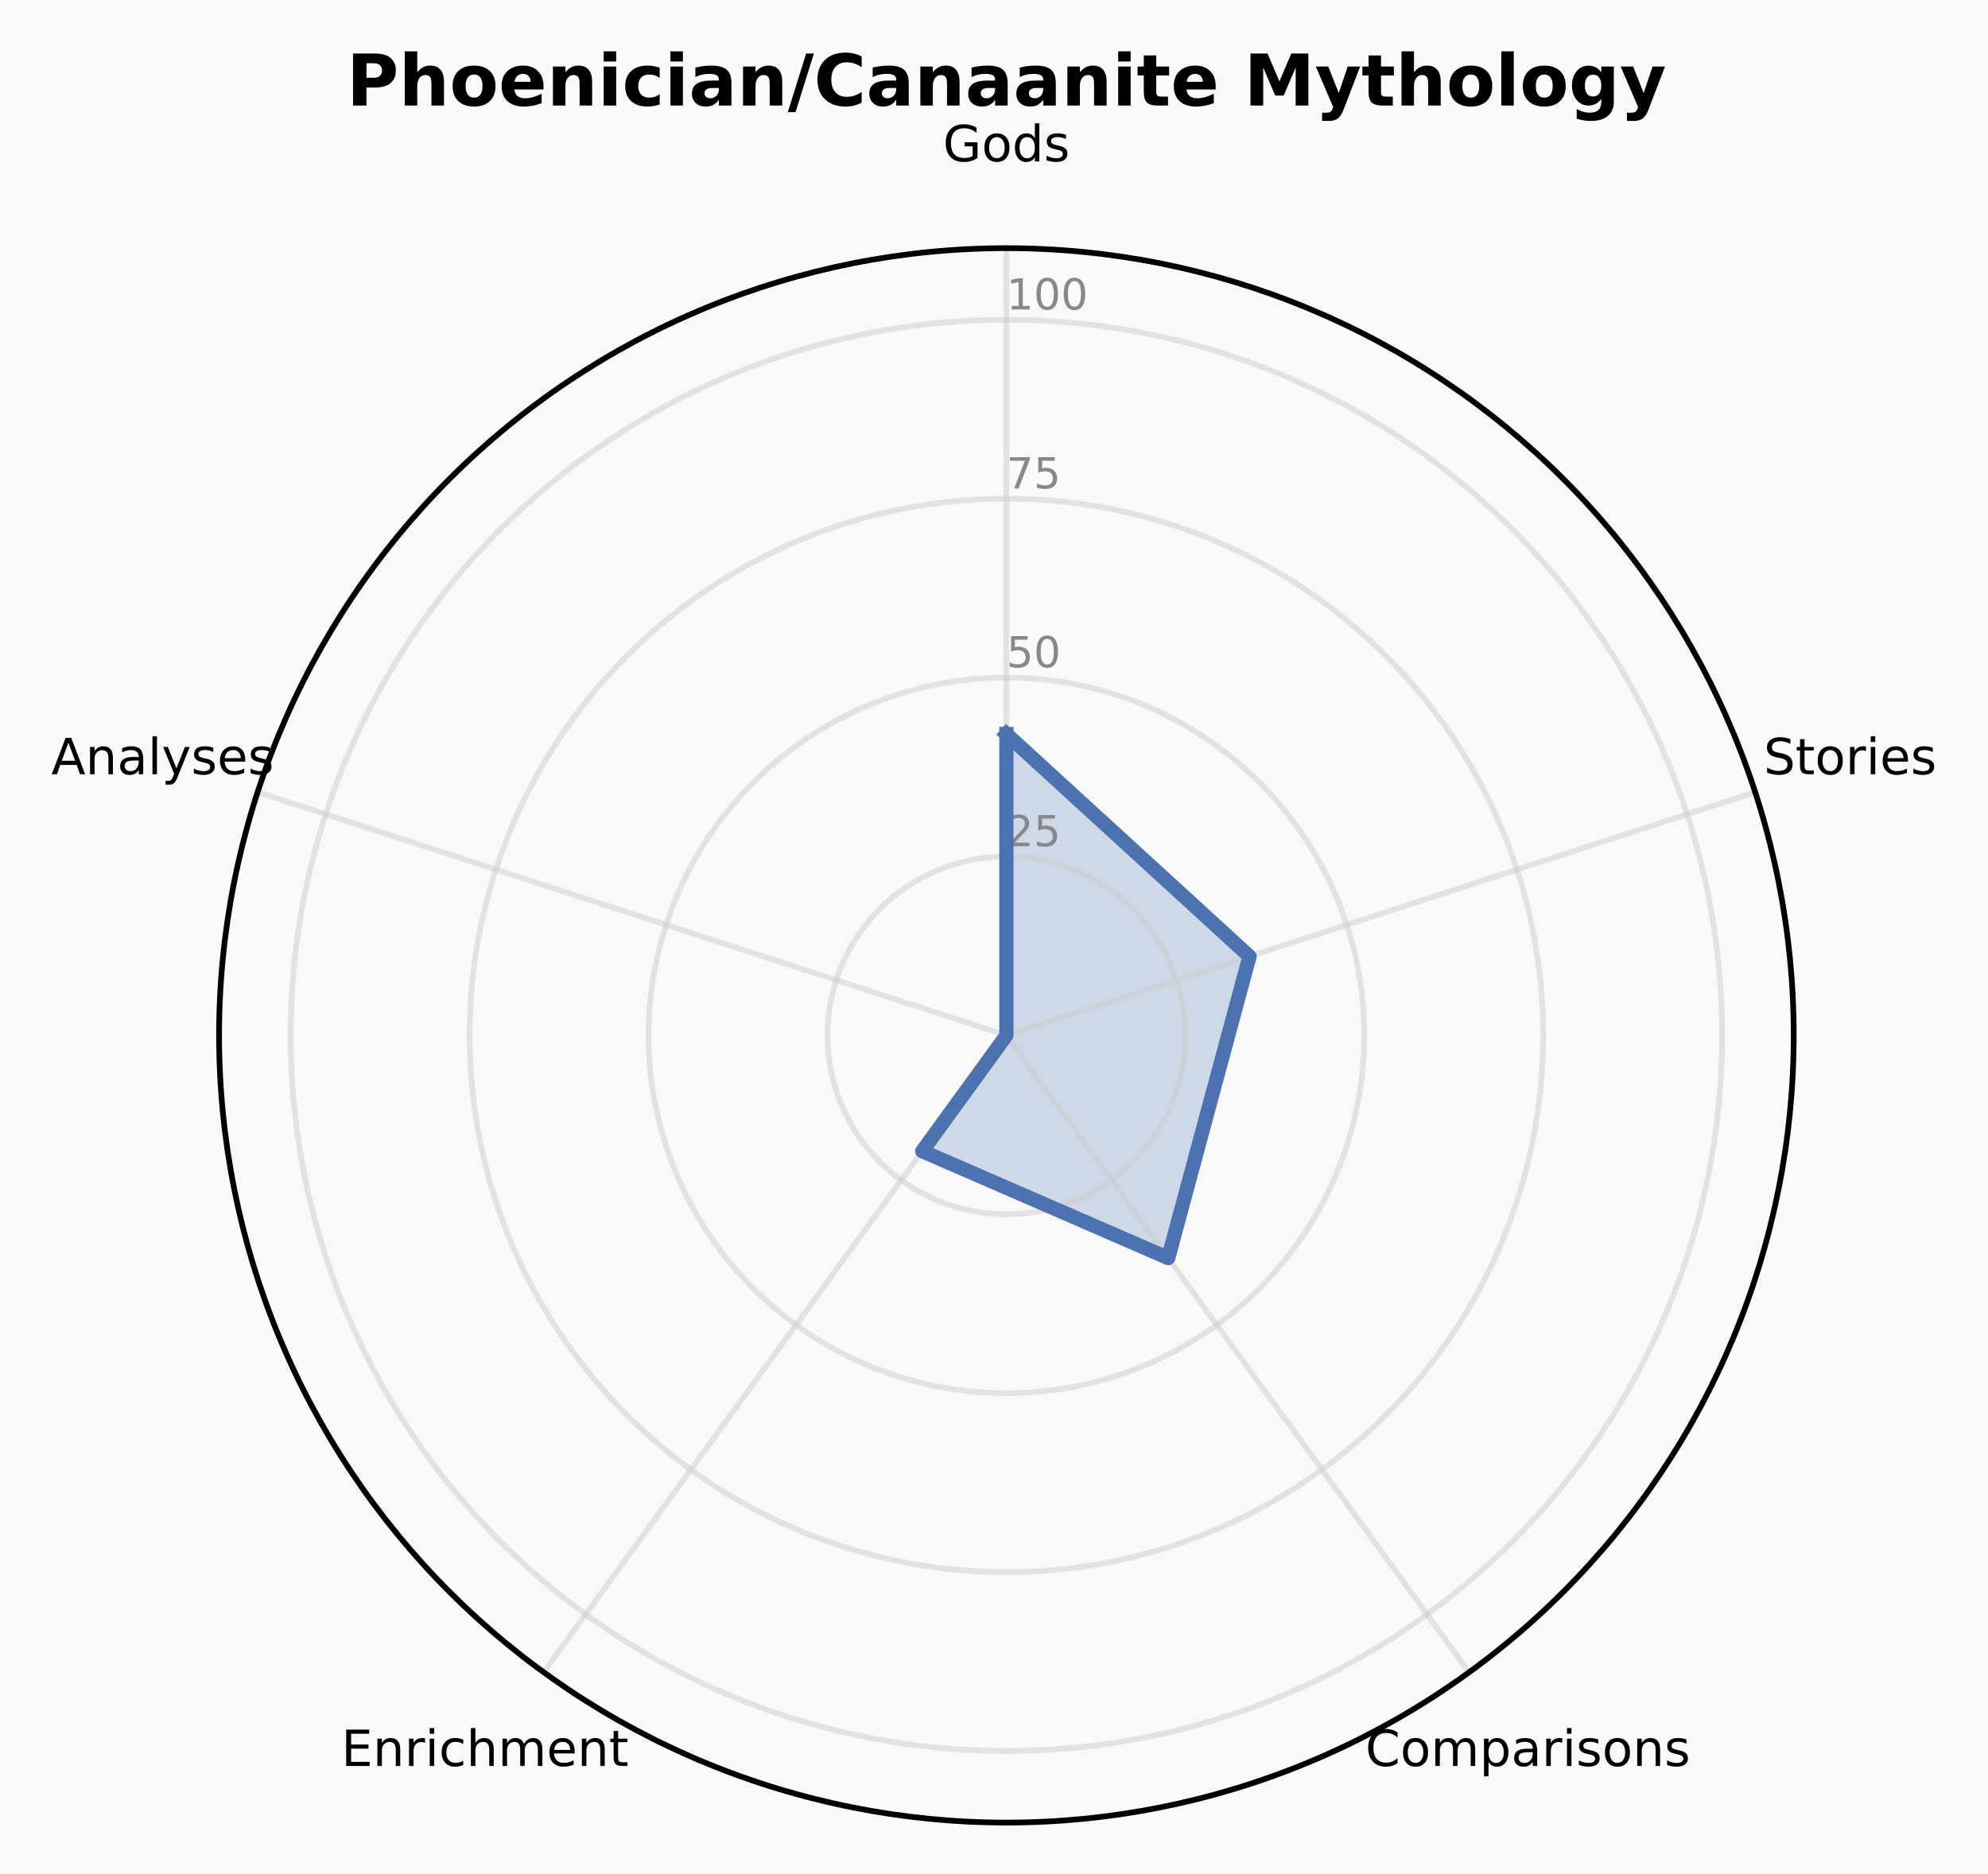
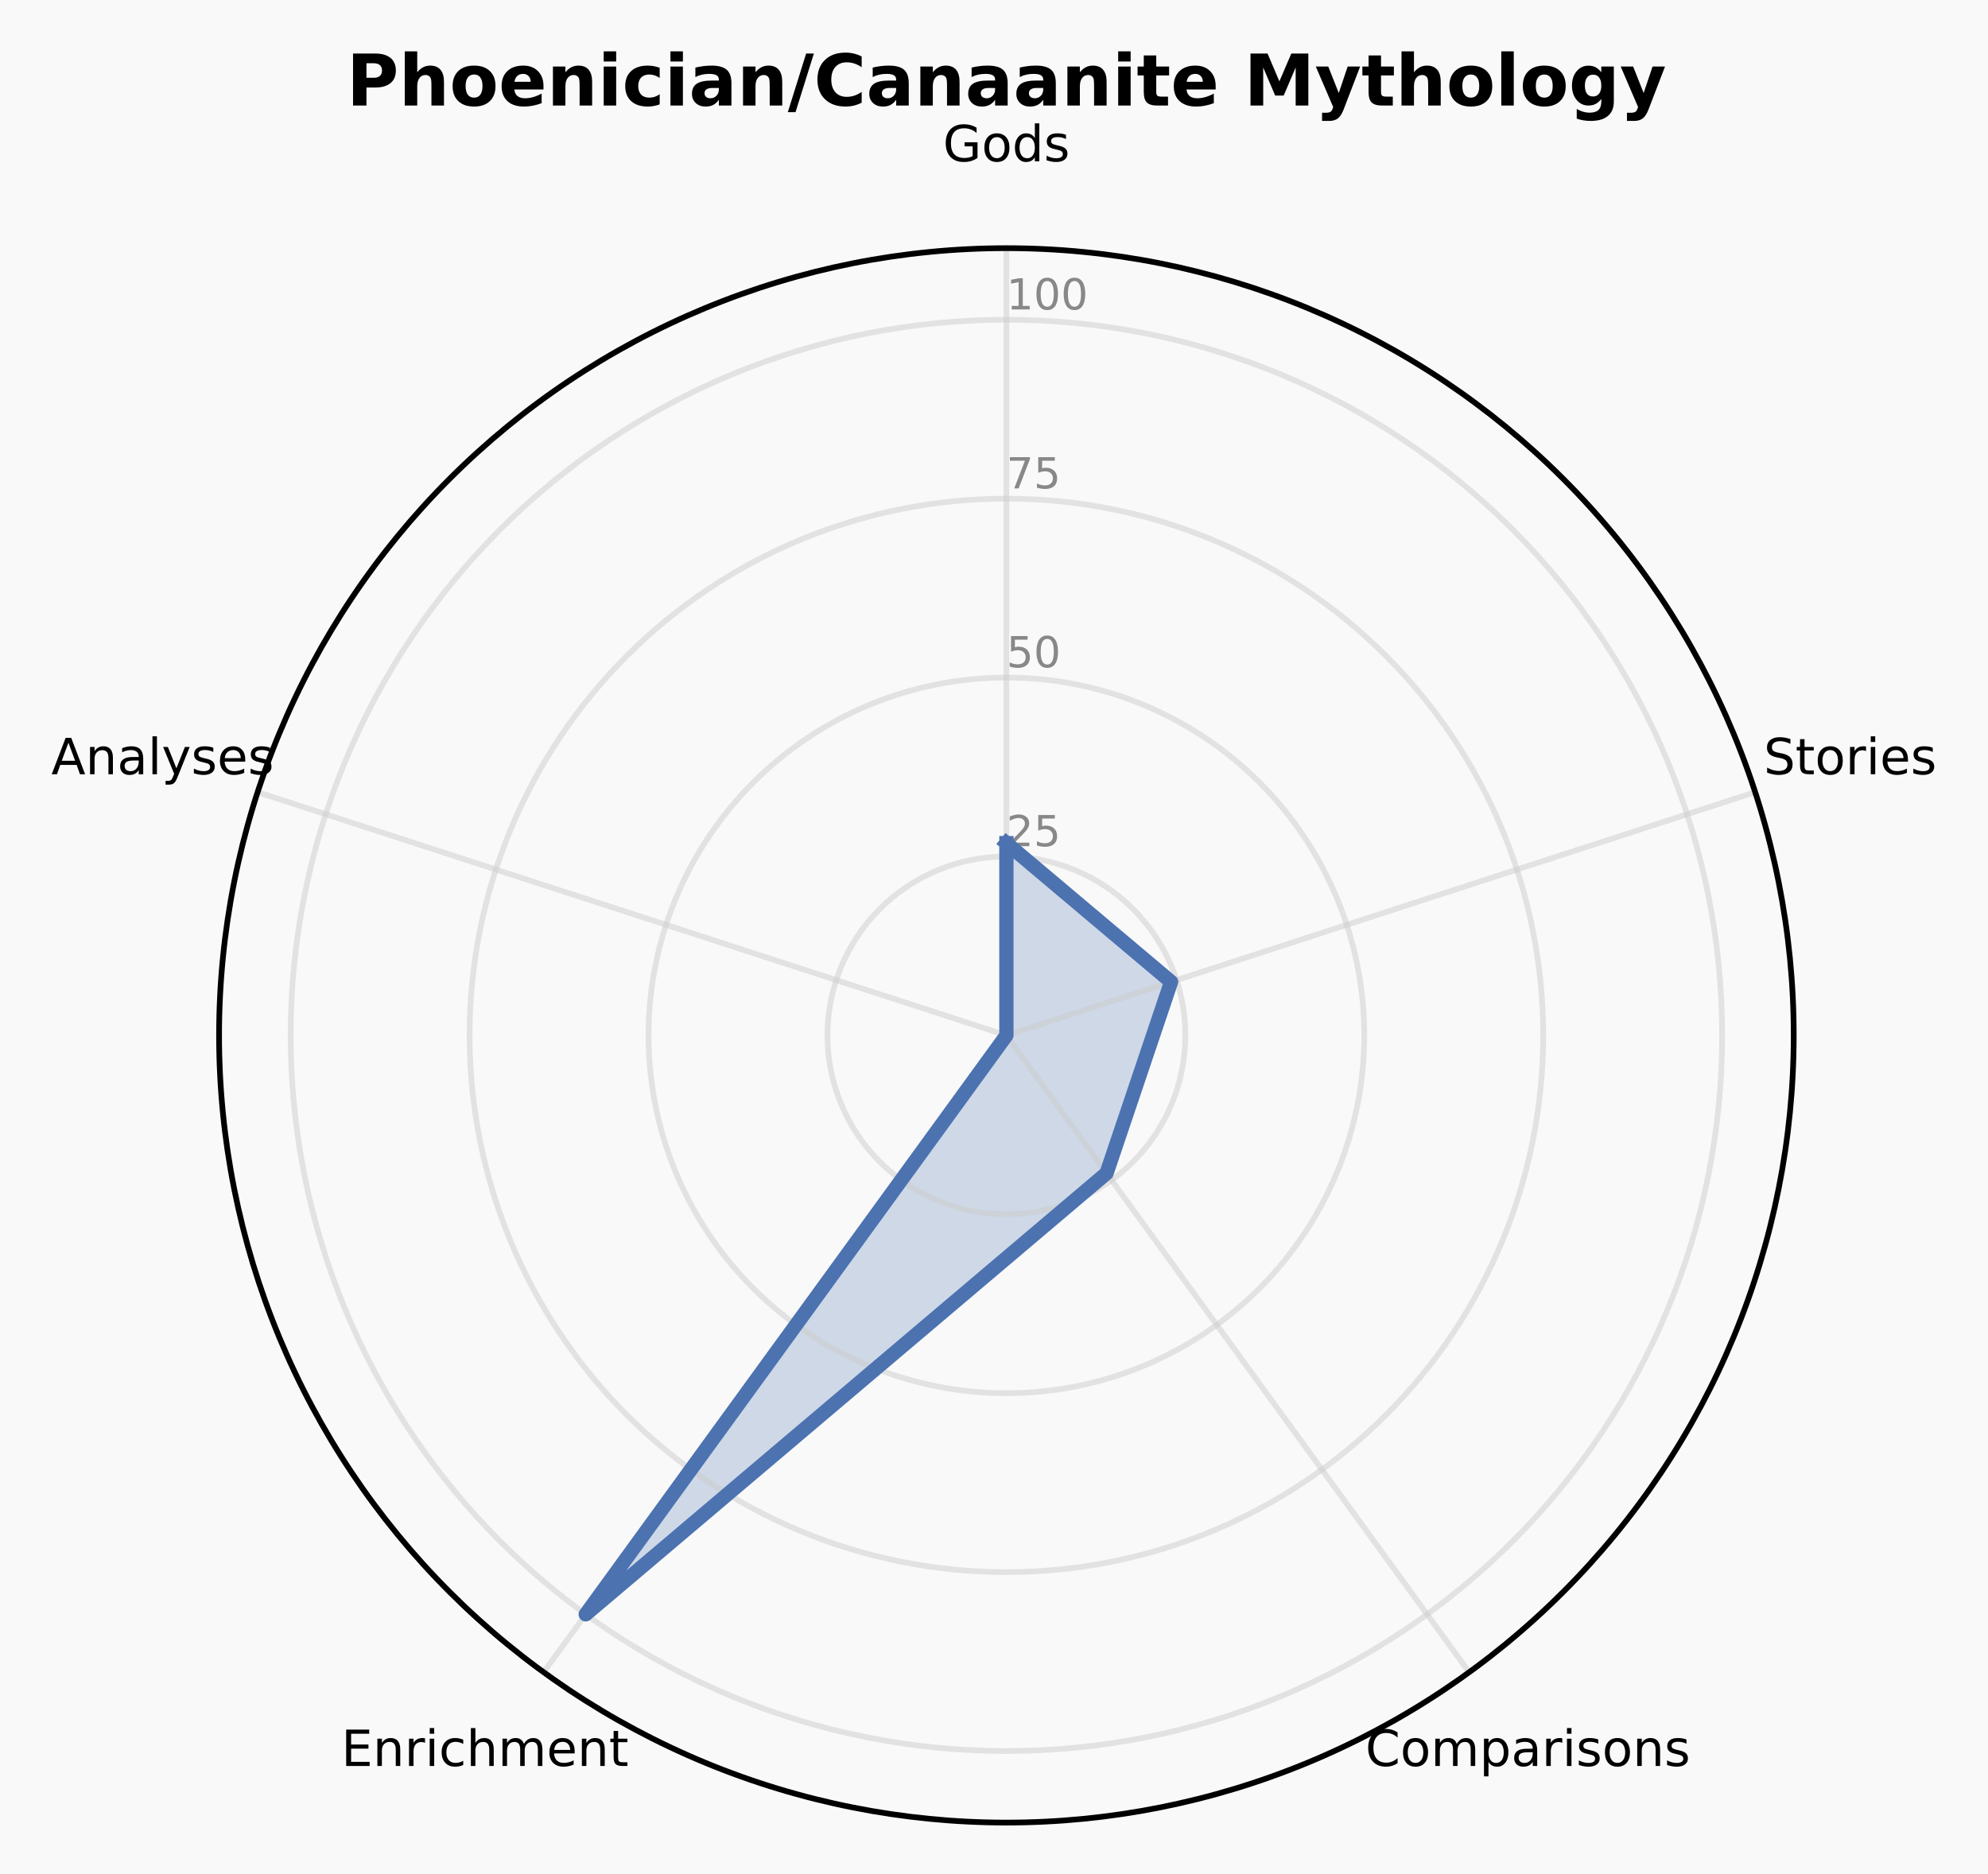
<svg xmlns="http://www.w3.org/2000/svg" xmlns:xlink="http://www.w3.org/1999/xlink" width="278.709pt" height="262.758pt" viewBox="0 0 278.709 262.758" version="1.1">
  <defs>
    <style type="text/css">*{stroke-linejoin: round; stroke-linecap: butt}</style>
  </defs>
  <g id="figure_1">
    <g id="patch_1">
      <path d="M 0 262.758  L 278.709 262.758  L 278.709 0  L 0 0  z " style="fill: #f9f9f9" />
    </g>
    <g id="axes_1">
      <g id="patch_2">
        <path d="M 251.473 145.178  C 251.473 130.683 248.618 116.329 243.071 102.938  C 237.524 89.546 229.393 77.377 219.143 67.128  C 208.894 56.878 196.725 48.748 183.334 43.201  C 169.942 37.654 155.588 34.798 141.093 34.798  C 126.598 34.798 112.244 37.654 98.853 43.201  C 85.461 48.748 73.293 56.878 63.043 67.128  C 52.794 77.377 44.663 89.546 39.116 102.938  C 33.569 116.329 30.714 130.683 30.714 145.178  C 30.714 159.673 33.569 174.027 39.116 187.418  C 44.663 200.81 52.794 212.979 63.043 223.228  C 73.293 233.478 85.461 241.609 98.853 247.155  C 112.244 252.702 126.598 255.558 141.093 255.558  C 155.588 255.558 169.942 252.702 183.334 247.155  C 196.725 241.609 208.894 233.478 219.143 223.228  C 229.393 212.979 237.524 200.81 243.071 187.418  C 248.618 174.027 251.473 159.673 251.473 145.178  M 141.093 145.178  C 141.093 145.178 141.093 145.178 141.093 145.178  C 141.093 145.178 141.093 145.178 141.093 145.178  C 141.093 145.178 141.093 145.178 141.093 145.178  C 141.093 145.178 141.093 145.178 141.093 145.178  C 141.093 145.178 141.093 145.178 141.093 145.178  C 141.093 145.178 141.093 145.178 141.093 145.178  C 141.093 145.178 141.093 145.178 141.093 145.178  C 141.093 145.178 141.093 145.178 141.093 145.178  C 141.093 145.178 141.093 145.178 141.093 145.178  C 141.093 145.178 141.093 145.178 141.093 145.178  C 141.093 145.178 141.093 145.178 141.093 145.178  C 141.093 145.178 141.093 145.178 141.093 145.178  C 141.093 145.178 141.093 145.178 141.093 145.178  C 141.093 145.178 141.093 145.178 141.093 145.178  C 141.093 145.178 141.093 145.178 141.093 145.178  C 141.093 145.178 141.093 145.178 141.093 145.178  z " style="fill: #f9f9f9" />
      </g>
      <g id="patch_3">
-         <path d="M 141.093 102.927  L 175.177 134.104  L 163.778 176.401  L 129.297 161.414  L 141.093 145.178  z " clip-path="url(#p90049ef56d)" style="fill: #4c72b0; opacity: 0.25; stroke: #4c72b0; stroke-linejoin: miter" />
+         <path d="M 141.093 118.22  L 164.182 137.676  L 155.136 164.507  L 82.112 226.359  L 141.093 145.178  z " clip-path="url(#p5730af110d)" style="fill: #4c72b0; opacity: 0.25; stroke: #4c72b0; stroke-linejoin: miter" />
      </g>
      <g id="matplotlib.axis_1">
        <g id="xtick_1">
          <g id="line2d_1">
-             <path d="M 141.093 145.178  L 141.093 34.798  " clip-path="url(#p90049ef56d)" style="fill: none; stroke: #cccccc; stroke-opacity: 0.5; stroke-width: 0.8; stroke-linecap: square" />
+             <path d="M 141.093 145.178  L 141.093 34.798  " clip-path="url(#p5730af110d)" style="fill: none; stroke: #cccccc; stroke-opacity: 0.5; stroke-width: 0.8; stroke-linecap: square" />
          </g>
          <g id="text_1">
            <g transform="translate(132.1945 22.61707) scale(0.07 -0.07)">
              <defs>
                <path id="DejaVuSans-2a" d="M 3809 666  L 3809 1919  L 2778 1919  L 2778 2438  L 4434 2438  L 4434 434  Q 4069 175 3628 42  Q 3188 -91 2688 -91  Q 1594 -91 976 548  Q 359 1188 359 2328  Q 359 3472 976 4111  Q 1594 4750 2688 4750  Q 3144 4750 3555 4637  Q 3966 4525 4313 4306  L 4313 3634  Q 3963 3931 3569 4081  Q 3175 4231 2741 4231  Q 1884 4231 1454 3753  Q 1025 3275 1025 2328  Q 1025 1384 1454 906  Q 1884 428 2741 428  Q 3075 428 3337 486  Q 3600 544 3809 666  z " transform="scale(0.015625)" />
                <path id="DejaVuSans-52" d="M 1959 3097  Q 1497 3097 1228 2736  Q 959 2375 959 1747  Q 959 1119 1226 758  Q 1494 397 1959 397  Q 2419 397 2687 759  Q 2956 1122 2956 1747  Q 2956 2369 2687 2733  Q 2419 3097 1959 3097  z M 1959 3584  Q 2709 3584 3137 3096  Q 3566 2609 3566 1747  Q 3566 888 3137 398  Q 2709 -91 1959 -91  Q 1206 -91 779 398  Q 353 888 353 1747  Q 353 2609 779 3096  Q 1206 3584 1959 3584  z " transform="scale(0.015625)" />
                <path id="DejaVuSans-47" d="M 2906 2969  L 2906 4863  L 3481 4863  L 3481 0  L 2906 0  L 2906 525  Q 2725 213 2448 61  Q 2172 -91 1784 -91  Q 1150 -91 751 415  Q 353 922 353 1747  Q 353 2572 751 3078  Q 1150 3584 1784 3584  Q 2172 3584 2448 3432  Q 2725 3281 2906 2969  z M 947 1747  Q 947 1113 1208 752  Q 1469 391 1925 391  Q 2381 391 2643 752  Q 2906 1113 2906 1747  Q 2906 2381 2643 2742  Q 2381 3103 1925 3103  Q 1469 3103 1208 2742  Q 947 2381 947 1747  z " transform="scale(0.015625)" />
                <path id="DejaVuSans-56" d="M 2834 3397  L 2834 2853  Q 2591 2978 2328 3040  Q 2066 3103 1784 3103  Q 1356 3103 1142 2972  Q 928 2841 928 2578  Q 928 2378 1081 2264  Q 1234 2150 1697 2047  L 1894 2003  Q 2506 1872 2764 1633  Q 3022 1394 3022 966  Q 3022 478 2636 193  Q 2250 -91 1575 -91  Q 1294 -91 989 -36  Q 684 19 347 128  L 347 722  Q 666 556 975 473  Q 1284 391 1588 391  Q 1994 391 2212 530  Q 2431 669 2431 922  Q 2431 1156 2273 1281  Q 2116 1406 1581 1522  L 1381 1569  Q 847 1681 609 1914  Q 372 2147 372 2553  Q 372 3047 722 3315  Q 1072 3584 1716 3584  Q 2034 3584 2315 3537  Q 2597 3491 2834 3397  z " transform="scale(0.015625)" />
              </defs>
              <use xlink:href="#DejaVuSans-2a" />
              <use xlink:href="#DejaVuSans-52" transform="translate(77.48438 0)" />
              <use xlink:href="#DejaVuSans-47" transform="translate(138.6719 0)" />
              <use xlink:href="#DejaVuSans-56" transform="translate(202.1562 0)" />
            </g>
          </g>
        </g>
        <g id="xtick_2">
          <g id="line2d_2">
-             <path d="M 141.093 145.178  L 246.07 111.069  " clip-path="url(#p90049ef56d)" style="fill: none; stroke: #cccccc; stroke-opacity: 0.5; stroke-width: 0.8; stroke-linecap: square" />
+             <path d="M 141.093 145.178  L 246.07 111.069  " clip-path="url(#p5730af110d)" style="fill: none; stroke: #cccccc; stroke-opacity: 0.5; stroke-width: 0.8; stroke-linecap: square" />
          </g>
          <g id="text_2">
            <g transform="translate(247.2616 108.5613) scale(0.07 -0.07)">
              <defs>
                <path id="DejaVuSans-36" d="M 3425 4513  L 3425 3897  Q 3066 4069 2747 4153  Q 2428 4238 2131 4238  Q 1616 4238 1336 4038  Q 1056 3838 1056 3469  Q 1056 3159 1242 3001  Q 1428 2844 1947 2747  L 2328 2669  Q 3034 2534 3370 2195  Q 3706 1856 3706 1288  Q 3706 609 3251 259  Q 2797 -91 1919 -91  Q 1588 -91 1214 -16  Q 841 59 441 206  L 441 856  Q 825 641 1194 531  Q 1563 422 1919 422  Q 2459 422 2753 634  Q 3047 847 3047 1241  Q 3047 1584 2836 1778  Q 2625 1972 2144 2069  L 1759 2144  Q 1053 2284 737 2584  Q 422 2884 422 3419  Q 422 4038 858 4394  Q 1294 4750 2059 4750  Q 2388 4750 2728 4690  Q 3069 4631 3425 4513  z " transform="scale(0.015625)" />
                <path id="DejaVuSans-57" d="M 1172 4494  L 1172 3500  L 2356 3500  L 2356 3053  L 1172 3053  L 1172 1153  Q 1172 725 1289 603  Q 1406 481 1766 481  L 2356 481  L 2356 0  L 1766 0  Q 1100 0 847 248  Q 594 497 594 1153  L 594 3053  L 172 3053  L 172 3500  L 594 3500  L 594 4494  L 1172 4494  z " transform="scale(0.015625)" />
                <path id="DejaVuSans-55" d="M 2631 2963  Q 2534 3019 2420 3045  Q 2306 3072 2169 3072  Q 1681 3072 1420 2755  Q 1159 2438 1159 1844  L 1159 0  L 581 0  L 581 3500  L 1159 3500  L 1159 2956  Q 1341 3275 1631 3429  Q 1922 3584 2338 3584  Q 2397 3584 2469 3576  Q 2541 3569 2628 3553  L 2631 2963  z " transform="scale(0.015625)" />
                <path id="DejaVuSans-4c" d="M 603 3500  L 1178 3500  L 1178 0  L 603 0  L 603 3500  z M 603 4863  L 1178 4863  L 1178 4134  L 603 4134  L 603 4863  z " transform="scale(0.015625)" />
                <path id="DejaVuSans-48" d="M 3597 1894  L 3597 1613  L 953 1613  Q 991 1019 1311 708  Q 1631 397 2203 397  Q 2534 397 2845 478  Q 3156 559 3463 722  L 3463 178  Q 3153 47 2828 -22  Q 2503 -91 2169 -91  Q 1331 -91 842 396  Q 353 884 353 1716  Q 353 2575 817 3079  Q 1281 3584 2069 3584  Q 2775 3584 3186 3129  Q 3597 2675 3597 1894  z M 3022 2063  Q 3016 2534 2758 2815  Q 2500 3097 2075 3097  Q 1594 3097 1305 2825  Q 1016 2553 972 2059  L 3022 2063  z " transform="scale(0.015625)" />
              </defs>
              <use xlink:href="#DejaVuSans-36" />
              <use xlink:href="#DejaVuSans-57" transform="translate(63.48438 0)" />
              <use xlink:href="#DejaVuSans-52" transform="translate(102.6875 0)" />
              <use xlink:href="#DejaVuSans-55" transform="translate(163.875 0)" />
              <use xlink:href="#DejaVuSans-4c" transform="translate(204.9844 0)" />
              <use xlink:href="#DejaVuSans-48" transform="translate(232.7656 0)" />
              <use xlink:href="#DejaVuSans-56" transform="translate(294.2969 0)" />
            </g>
          </g>
        </g>
        <g id="xtick_3">
          <g id="line2d_3">
-             <path d="M 141.093 145.178  L 205.973 234.477  " clip-path="url(#p90049ef56d)" style="fill: none; stroke: #cccccc; stroke-opacity: 0.5; stroke-width: 0.8; stroke-linecap: square" />
+             <path d="M 141.093 145.178  L 205.973 234.477  " clip-path="url(#p5730af110d)" style="fill: none; stroke: #cccccc; stroke-opacity: 0.5; stroke-width: 0.8; stroke-linecap: square" />
          </g>
          <g id="text_3">
            <g transform="translate(191.4228 247.6219) scale(0.07 -0.07)">
              <defs>
                <path id="DejaVuSans-26" d="M 4122 4306  L 4122 3641  Q 3803 3938 3442 4084  Q 3081 4231 2675 4231  Q 1875 4231 1450 3742  Q 1025 3253 1025 2328  Q 1025 1406 1450 917  Q 1875 428 2675 428  Q 3081 428 3442 575  Q 3803 722 4122 1019  L 4122 359  Q 3791 134 3420 21  Q 3050 -91 2638 -91  Q 1578 -91 968 557  Q 359 1206 359 2328  Q 359 3453 968 4101  Q 1578 4750 2638 4750  Q 3056 4750 3426 4639  Q 3797 4528 4122 4306  z " transform="scale(0.015625)" />
                <path id="DejaVuSans-50" d="M 3328 2828  Q 3544 3216 3844 3400  Q 4144 3584 4550 3584  Q 5097 3584 5394 3201  Q 5691 2819 5691 2113  L 5691 0  L 5113 0  L 5113 2094  Q 5113 2597 4934 2840  Q 4756 3084 4391 3084  Q 3944 3084 3684 2787  Q 3425 2491 3425 1978  L 3425 0  L 2847 0  L 2847 2094  Q 2847 2600 2669 2842  Q 2491 3084 2119 3084  Q 1678 3084 1418 2786  Q 1159 2488 1159 1978  L 1159 0  L 581 0  L 581 3500  L 1159 3500  L 1159 2956  Q 1356 3278 1631 3431  Q 1906 3584 2284 3584  Q 2666 3584 2933 3390  Q 3200 3197 3328 2828  z " transform="scale(0.015625)" />
                <path id="DejaVuSans-53" d="M 1159 525  L 1159 -1331  L 581 -1331  L 581 3500  L 1159 3500  L 1159 2969  Q 1341 3281 1617 3432  Q 1894 3584 2278 3584  Q 2916 3584 3314 3078  Q 3713 2572 3713 1747  Q 3713 922 3314 415  Q 2916 -91 2278 -91  Q 1894 -91 1617 61  Q 1341 213 1159 525  z M 3116 1747  Q 3116 2381 2855 2742  Q 2594 3103 2138 3103  Q 1681 3103 1420 2742  Q 1159 2381 1159 1747  Q 1159 1113 1420 752  Q 1681 391 2138 391  Q 2594 391 2855 752  Q 3116 1113 3116 1747  z " transform="scale(0.015625)" />
                <path id="DejaVuSans-44" d="M 2194 1759  Q 1497 1759 1228 1600  Q 959 1441 959 1056  Q 959 750 1161 570  Q 1363 391 1709 391  Q 2188 391 2477 730  Q 2766 1069 2766 1631  L 2766 1759  L 2194 1759  z M 3341 1997  L 3341 0  L 2766 0  L 2766 531  Q 2569 213 2275 61  Q 1981 -91 1556 -91  Q 1019 -91 701 211  Q 384 513 384 1019  Q 384 1609 779 1909  Q 1175 2209 1959 2209  L 2766 2209  L 2766 2266  Q 2766 2663 2505 2880  Q 2244 3097 1772 3097  Q 1472 3097 1187 3025  Q 903 2953 641 2809  L 641 3341  Q 956 3463 1253 3523  Q 1550 3584 1831 3584  Q 2591 3584 2966 3190  Q 3341 2797 3341 1997  z " transform="scale(0.015625)" />
                <path id="DejaVuSans-51" d="M 3513 2113  L 3513 0  L 2938 0  L 2938 2094  Q 2938 2591 2744 2837  Q 2550 3084 2163 3084  Q 1697 3084 1428 2787  Q 1159 2491 1159 1978  L 1159 0  L 581 0  L 581 3500  L 1159 3500  L 1159 2956  Q 1366 3272 1645 3428  Q 1925 3584 2291 3584  Q 2894 3584 3203 3211  Q 3513 2838 3513 2113  z " transform="scale(0.015625)" />
              </defs>
              <use xlink:href="#DejaVuSans-26" />
              <use xlink:href="#DejaVuSans-52" transform="translate(69.82812 0)" />
              <use xlink:href="#DejaVuSans-50" transform="translate(131.0156 0)" />
              <use xlink:href="#DejaVuSans-53" transform="translate(228.4219 0)" />
              <use xlink:href="#DejaVuSans-44" transform="translate(291.9062 0)" />
              <use xlink:href="#DejaVuSans-55" transform="translate(353.1875 0)" />
              <use xlink:href="#DejaVuSans-4c" transform="translate(394.2969 0)" />
              <use xlink:href="#DejaVuSans-56" transform="translate(422.0781 0)" />
              <use xlink:href="#DejaVuSans-52" transform="translate(474.1719 0)" />
              <use xlink:href="#DejaVuSans-51" transform="translate(535.3594 0)" />
              <use xlink:href="#DejaVuSans-56" transform="translate(598.7344 0)" />
            </g>
          </g>
        </g>
        <g id="xtick_4">
          <g id="line2d_4">
-             <path d="M 141.093 145.178  L 76.214 234.477  " clip-path="url(#p90049ef56d)" style="fill: none; stroke: #cccccc; stroke-opacity: 0.5; stroke-width: 0.8; stroke-linecap: square" />
+             <path d="M 141.093 145.178  L 76.214 234.477  " clip-path="url(#p5730af110d)" style="fill: none; stroke: #cccccc; stroke-opacity: 0.5; stroke-width: 0.8; stroke-linecap: square" />
          </g>
          <g id="text_4">
            <g transform="translate(47.8483 247.6219) scale(0.07 -0.07)">
              <defs>
                <path id="DejaVuSans-28" d="M 628 4666  L 3578 4666  L 3578 4134  L 1259 4134  L 1259 2753  L 3481 2753  L 3481 2222  L 1259 2222  L 1259 531  L 3634 531  L 3634 0  L 628 0  L 628 4666  z " transform="scale(0.015625)" />
                <path id="DejaVuSans-46" d="M 3122 3366  L 3122 2828  Q 2878 2963 2633 3030  Q 2388 3097 2138 3097  Q 1578 3097 1268 2742  Q 959 2388 959 1747  Q 959 1106 1268 751  Q 1578 397 2138 397  Q 2388 397 2633 464  Q 2878 531 3122 666  L 3122 134  Q 2881 22 2623 -34  Q 2366 -91 2075 -91  Q 1284 -91 818 406  Q 353 903 353 1747  Q 353 2603 823 3093  Q 1294 3584 2113 3584  Q 2378 3584 2631 3529  Q 2884 3475 3122 3366  z " transform="scale(0.015625)" />
                <path id="DejaVuSans-4b" d="M 3513 2113  L 3513 0  L 2938 0  L 2938 2094  Q 2938 2591 2744 2837  Q 2550 3084 2163 3084  Q 1697 3084 1428 2787  Q 1159 2491 1159 1978  L 1159 0  L 581 0  L 581 4863  L 1159 4863  L 1159 2956  Q 1366 3272 1645 3428  Q 1925 3584 2291 3584  Q 2894 3584 3203 3211  Q 3513 2838 3513 2113  z " transform="scale(0.015625)" />
              </defs>
              <use xlink:href="#DejaVuSans-28" />
              <use xlink:href="#DejaVuSans-51" transform="translate(63.1875 0)" />
              <use xlink:href="#DejaVuSans-55" transform="translate(126.5625 0)" />
              <use xlink:href="#DejaVuSans-4c" transform="translate(167.6719 0)" />
              <use xlink:href="#DejaVuSans-46" transform="translate(195.4531 0)" />
              <use xlink:href="#DejaVuSans-4b" transform="translate(250.4375 0)" />
              <use xlink:href="#DejaVuSans-50" transform="translate(313.8125 0)" />
              <use xlink:href="#DejaVuSans-48" transform="translate(411.2188 0)" />
              <use xlink:href="#DejaVuSans-51" transform="translate(472.75 0)" />
              <use xlink:href="#DejaVuSans-57" transform="translate(536.125 0)" />
            </g>
          </g>
        </g>
        <g id="xtick_5">
          <g id="line2d_5">
-             <path d="M 141.093 145.178  L 36.116 111.069  " clip-path="url(#p90049ef56d)" style="fill: none; stroke: #cccccc; stroke-opacity: 0.5; stroke-width: 0.8; stroke-linecap: square" />
+             <path d="M 141.093 145.178  L 36.116 111.069  " clip-path="url(#p5730af110d)" style="fill: none; stroke: #cccccc; stroke-opacity: 0.5; stroke-width: 0.8; stroke-linecap: square" />
          </g>
          <g id="text_5">
            <g transform="translate(7.2 108.5613) scale(0.07 -0.07)">
              <defs>
                <path id="DejaVuSans-24" d="M 2188 4044  L 1331 1722  L 3047 1722  L 2188 4044  z M 1831 4666  L 2547 4666  L 4325 0  L 3669 0  L 3244 1197  L 1141 1197  L 716 0  L 50 0  L 1831 4666  z " transform="scale(0.015625)" />
                <path id="DejaVuSans-4f" d="M 603 4863  L 1178 4863  L 1178 0  L 603 0  L 603 4863  z " transform="scale(0.015625)" />
                <path id="DejaVuSans-5c" d="M 2059 -325  Q 1816 -950 1584 -1140  Q 1353 -1331 966 -1331  L 506 -1331  L 506 -850  L 844 -850  Q 1081 -850 1212 -737  Q 1344 -625 1503 -206  L 1606 56  L 191 3500  L 800 3500  L 1894 763  L 2988 3500  L 3597 3500  L 2059 -325  z " transform="scale(0.015625)" />
              </defs>
              <use xlink:href="#DejaVuSans-24" />
              <use xlink:href="#DejaVuSans-51" transform="translate(68.40625 0)" />
              <use xlink:href="#DejaVuSans-44" transform="translate(131.7812 0)" />
              <use xlink:href="#DejaVuSans-4f" transform="translate(193.0625 0)" />
              <use xlink:href="#DejaVuSans-5c" transform="translate(220.8438 0)" />
              <use xlink:href="#DejaVuSans-56" transform="translate(280.0312 0)" />
              <use xlink:href="#DejaVuSans-48" transform="translate(332.125 0)" />
              <use xlink:href="#DejaVuSans-56" transform="translate(393.6562 0)" />
            </g>
          </g>
        </g>
      </g>
      <g id="matplotlib.axis_2">
        <g id="ytick_1">
          <g id="line2d_6">
-             <path d="M 141.093 120.092  C 144.388 120.092 147.65 120.741 150.693 122.001  C 153.737 123.262 156.503 125.11 158.832 127.439  C 161.161 129.769 163.009 132.534 164.27 135.578  C 165.531 138.621 166.18 141.884 166.18 145.178  C 166.18 148.472 165.531 151.735 164.27 154.778  C 163.009 157.822 161.161 160.587 158.832 162.917  C 156.503 165.246 153.737 167.094 150.693 168.355  C 147.65 169.615 144.388 170.264 141.093 170.264  C 137.799 170.264 134.537 169.615 131.493 168.355  C 128.45 167.094 125.684 165.246 123.355 162.917  C 121.025 160.587 119.177 157.822 117.917 154.778  C 116.656 151.735 116.007 148.472 116.007 145.178  C 116.007 141.884 116.656 138.621 117.917 135.578  C 119.177 132.534 121.025 129.769 123.355 127.439  C 125.684 125.11 128.45 123.262 131.493 122.001  C 134.537 120.741 137.799 120.092 141.093 120.092  " clip-path="url(#p90049ef56d)" style="fill: none; stroke: #cccccc; stroke-opacity: 0.5; stroke-width: 0.8; stroke-linecap: square" />
+             <path d="M 141.093 120.092  C 144.388 120.092 147.65 120.741 150.693 122.001  C 153.737 123.262 156.503 125.11 158.832 127.439  C 161.161 129.769 163.009 132.534 164.27 135.578  C 165.531 138.621 166.18 141.884 166.18 145.178  C 166.18 148.472 165.531 151.735 164.27 154.778  C 163.009 157.822 161.161 160.587 158.832 162.917  C 156.503 165.246 153.737 167.094 150.693 168.355  C 147.65 169.615 144.388 170.264 141.093 170.264  C 137.799 170.264 134.537 169.615 131.493 168.355  C 128.45 167.094 125.684 165.246 123.355 162.917  C 121.025 160.587 119.177 157.822 117.917 154.778  C 116.656 151.735 116.007 148.472 116.007 145.178  C 116.007 141.884 116.656 138.621 117.917 135.578  C 119.177 132.534 121.025 129.769 123.355 127.439  C 125.684 125.11 128.45 123.262 131.493 122.001  C 134.537 120.741 137.799 120.092 141.093 120.092  " clip-path="url(#p5730af110d)" style="fill: none; stroke: #cccccc; stroke-opacity: 0.5; stroke-width: 0.8; stroke-linecap: square" />
          </g>
          <g id="text_6">
            <g style="fill: #888888" transform="translate(141.0933 118.6504) scale(0.06 -0.06)">
              <defs>
                <path id="DejaVuSans-15" d="M 1228 531  L 3431 531  L 3431 0  L 469 0  L 469 531  Q 828 903 1448 1529  Q 2069 2156 2228 2338  Q 2531 2678 2651 2914  Q 2772 3150 2772 3378  Q 2772 3750 2511 3984  Q 2250 4219 1831 4219  Q 1534 4219 1204 4116  Q 875 4013 500 3803  L 500 4441  Q 881 4594 1212 4672  Q 1544 4750 1819 4750  Q 2544 4750 2975 4387  Q 3406 4025 3406 3419  Q 3406 3131 3298 2873  Q 3191 2616 2906 2266  Q 2828 2175 2409 1742  Q 1991 1309 1228 531  z " transform="scale(0.015625)" />
                <path id="DejaVuSans-18" d="M 691 4666  L 3169 4666  L 3169 4134  L 1269 4134  L 1269 2991  Q 1406 3038 1543 3061  Q 1681 3084 1819 3084  Q 2600 3084 3056 2656  Q 3513 2228 3513 1497  Q 3513 744 3044 326  Q 2575 -91 1722 -91  Q 1428 -91 1123 -41  Q 819 9 494 109  L 494 744  Q 775 591 1075 516  Q 1375 441 1709 441  Q 2250 441 2565 725  Q 2881 1009 2881 1497  Q 2881 1984 2565 2268  Q 2250 2553 1709 2553  Q 1456 2553 1204 2497  Q 953 2441 691 2322  L 691 4666  z " transform="scale(0.015625)" />
              </defs>
              <use xlink:href="#DejaVuSans-15" />
              <use xlink:href="#DejaVuSans-18" transform="translate(63.625 0)" />
            </g>
          </g>
        </g>
        <g id="ytick_2">
          <g id="line2d_7">
-             <path d="M 141.093 95.005  C 147.682 95.005 154.206 96.303 160.293 98.825  C 166.381 101.346 171.912 105.042 176.571 109.701  C 181.229 114.36 184.925 119.891 187.447 125.978  C 189.968 132.065 191.266 138.589 191.266 145.178  C 191.266 151.767 189.968 158.291 187.447 164.378  C 184.925 170.465 181.229 175.997 176.571 180.655  C 171.912 185.314 166.381 189.01 160.293 191.531  C 154.206 194.053 147.682 195.351 141.093 195.351  C 134.505 195.351 127.98 194.053 121.893 191.531  C 115.806 189.01 110.275 185.314 105.616 180.655  C 100.957 175.997 97.261 170.465 94.74 164.378  C 92.219 158.291 90.921 151.767 90.921 145.178  C 90.921 138.589 92.219 132.065 94.74 125.978  C 97.261 119.891 100.957 114.36 105.616 109.701  C 110.275 105.042 115.806 101.346 121.893 98.825  C 127.98 96.303 134.505 95.005 141.093 95.005  " clip-path="url(#p90049ef56d)" style="fill: none; stroke: #cccccc; stroke-opacity: 0.5; stroke-width: 0.8; stroke-linecap: square" />
+             <path d="M 141.093 95.005  C 147.682 95.005 154.206 96.303 160.293 98.825  C 166.381 101.346 171.912 105.042 176.571 109.701  C 181.229 114.36 184.925 119.891 187.447 125.978  C 189.968 132.065 191.266 138.589 191.266 145.178  C 191.266 151.767 189.968 158.291 187.447 164.378  C 184.925 170.465 181.229 175.997 176.571 180.655  C 171.912 185.314 166.381 189.01 160.293 191.531  C 154.206 194.053 147.682 195.351 141.093 195.351  C 134.505 195.351 127.98 194.053 121.893 191.531  C 115.806 189.01 110.275 185.314 105.616 180.655  C 100.957 175.997 97.261 170.465 94.74 164.378  C 92.219 158.291 90.921 151.767 90.921 145.178  C 90.921 138.589 92.219 132.065 94.74 125.978  C 97.261 119.891 100.957 114.36 105.616 109.701  C 110.275 105.042 115.806 101.346 121.893 98.825  C 127.98 96.303 134.505 95.005 141.093 95.005  " clip-path="url(#p5730af110d)" style="fill: none; stroke: #cccccc; stroke-opacity: 0.5; stroke-width: 0.8; stroke-linecap: square" />
          </g>
          <g id="text_7">
            <g style="fill: #888888" transform="translate(141.0933 93.56408) scale(0.06 -0.06)">
              <defs>
                <path id="DejaVuSans-13" d="M 2034 4250  Q 1547 4250 1301 3770  Q 1056 3291 1056 2328  Q 1056 1369 1301 889  Q 1547 409 2034 409  Q 2525 409 2770 889  Q 3016 1369 3016 2328  Q 3016 3291 2770 3770  Q 2525 4250 2034 4250  z M 2034 4750  Q 2819 4750 3233 4129  Q 3647 3509 3647 2328  Q 3647 1150 3233 529  Q 2819 -91 2034 -91  Q 1250 -91 836 529  Q 422 1150 422 2328  Q 422 3509 836 4129  Q 1250 4750 2034 4750  z " transform="scale(0.015625)" />
              </defs>
              <use xlink:href="#DejaVuSans-18" />
              <use xlink:href="#DejaVuSans-13" transform="translate(63.625 0)" />
            </g>
          </g>
        </g>
        <g id="ytick_3">
          <g id="line2d_8">
-             <path d="M 141.093 69.919  C 150.976 69.919 160.763 71.866 169.894 75.648  C 179.024 79.43 187.321 84.974 194.309 91.962  C 201.298 98.95 206.841 107.247 210.623 116.378  C 214.405 125.508 216.352 135.295 216.352 145.178  C 216.352 155.061 214.405 164.848 210.623 173.978  C 206.841 183.109 201.298 191.406 194.309 198.394  C 187.321 205.382 179.024 210.926 169.894 214.708  C 160.763 218.49 150.976 220.437 141.093 220.437  C 131.21 220.437 121.424 218.49 112.293 214.708  C 103.162 210.926 94.866 205.382 87.877 198.394  C 80.889 191.406 75.345 183.109 71.563 173.978  C 67.781 164.848 65.834 155.061 65.834 145.178  C 65.834 135.295 67.781 125.508 71.563 116.378  C 75.345 107.247 80.889 98.95 87.877 91.962  C 94.866 84.974 103.162 79.43 112.293 75.648  C 121.424 71.866 131.21 69.919 141.093 69.919  " clip-path="url(#p90049ef56d)" style="fill: none; stroke: #cccccc; stroke-opacity: 0.5; stroke-width: 0.8; stroke-linecap: square" />
+             <path d="M 141.093 69.919  C 150.976 69.919 160.763 71.866 169.894 75.648  C 179.024 79.43 187.321 84.974 194.309 91.962  C 201.298 98.95 206.841 107.247 210.623 116.378  C 214.405 125.508 216.352 135.295 216.352 145.178  C 216.352 155.061 214.405 164.848 210.623 173.978  C 206.841 183.109 201.298 191.406 194.309 198.394  C 187.321 205.382 179.024 210.926 169.894 214.708  C 160.763 218.49 150.976 220.437 141.093 220.437  C 131.21 220.437 121.424 218.49 112.293 214.708  C 103.162 210.926 94.866 205.382 87.877 198.394  C 80.889 191.406 75.345 183.109 71.563 173.978  C 67.781 164.848 65.834 155.061 65.834 145.178  C 65.834 135.295 67.781 125.508 71.563 116.378  C 75.345 107.247 80.889 98.95 87.877 91.962  C 94.866 84.974 103.162 79.43 112.293 75.648  C 121.424 71.866 131.21 69.919 141.093 69.919  " clip-path="url(#p5730af110d)" style="fill: none; stroke: #cccccc; stroke-opacity: 0.5; stroke-width: 0.8; stroke-linecap: square" />
          </g>
          <g id="text_8">
            <g style="fill: #888888" transform="translate(141.0933 68.47781) scale(0.06 -0.06)">
              <defs>
                <path id="DejaVuSans-1a" d="M 525 4666  L 3525 4666  L 3525 4397  L 1831 0  L 1172 0  L 2766 4134  L 525 4134  L 525 4666  z " transform="scale(0.015625)" />
              </defs>
              <use xlink:href="#DejaVuSans-1a" />
              <use xlink:href="#DejaVuSans-18" transform="translate(63.625 0)" />
            </g>
          </g>
        </g>
        <g id="ytick_4">
          <g id="line2d_9">
-             <path d="M 141.093 44.833  C 154.27 44.833 167.32 47.429 179.494 52.471  C 191.668 57.514 202.73 64.906 212.048 74.223  C 221.366 83.541 228.757 94.603 233.8 106.778  C 238.843 118.952 241.438 132.001 241.438 145.178  C 241.438 158.355 238.843 171.404 233.8 183.578  C 228.757 195.753 221.366 206.815 212.048 216.133  C 202.73 225.45 191.668 232.842 179.494 237.885  C 167.32 242.927 154.27 245.523 141.093 245.523  C 127.916 245.523 114.867 242.927 102.693 237.885  C 90.519 232.842 79.456 225.45 70.139 216.133  C 60.821 206.815 53.429 195.753 48.387 183.578  C 43.344 171.404 40.748 158.355 40.748 145.178  C 40.748 132.001 43.344 118.952 48.387 106.778  C 53.429 94.603 60.821 83.541 70.139 74.223  C 79.456 64.906 90.519 57.514 102.693 52.471  C 114.867 47.429 127.916 44.833 141.093 44.833  " clip-path="url(#p90049ef56d)" style="fill: none; stroke: #cccccc; stroke-opacity: 0.5; stroke-width: 0.8; stroke-linecap: square" />
+             <path d="M 141.093 44.833  C 154.27 44.833 167.32 47.429 179.494 52.471  C 191.668 57.514 202.73 64.906 212.048 74.223  C 221.366 83.541 228.757 94.603 233.8 106.778  C 238.843 118.952 241.438 132.001 241.438 145.178  C 241.438 158.355 238.843 171.404 233.8 183.578  C 228.757 195.753 221.366 206.815 212.048 216.133  C 202.73 225.45 191.668 232.842 179.494 237.885  C 167.32 242.927 154.27 245.523 141.093 245.523  C 127.916 245.523 114.867 242.927 102.693 237.885  C 90.519 232.842 79.456 225.45 70.139 216.133  C 60.821 206.815 53.429 195.753 48.387 183.578  C 43.344 171.404 40.748 158.355 40.748 145.178  C 40.748 132.001 43.344 118.952 48.387 106.778  C 53.429 94.603 60.821 83.541 70.139 74.223  C 79.456 64.906 90.519 57.514 102.693 52.471  C 114.867 47.429 127.916 44.833 141.093 44.833  " clip-path="url(#p5730af110d)" style="fill: none; stroke: #cccccc; stroke-opacity: 0.5; stroke-width: 0.8; stroke-linecap: square" />
          </g>
          <g id="text_9">
            <g style="fill: #888888" transform="translate(141.0933 43.39154) scale(0.06 -0.06)">
              <defs>
                <path id="DejaVuSans-14" d="M 794 531  L 1825 531  L 1825 4091  L 703 3866  L 703 4441  L 1819 4666  L 2450 4666  L 2450 531  L 3481 531  L 3481 0  L 794 0  L 794 531  z " transform="scale(0.015625)" />
              </defs>
              <use xlink:href="#DejaVuSans-14" />
              <use xlink:href="#DejaVuSans-13" transform="translate(63.625 0)" />
              <use xlink:href="#DejaVuSans-13" transform="translate(127.25 0)" />
            </g>
          </g>
        </g>
      </g>
      <g id="line2d_10">
-         <path d="M 141.093 102.927  L 175.177 134.104  L 163.778 176.401  L 129.297 161.414  L 141.093 145.178  L 141.093 102.927  " clip-path="url(#p90049ef56d)" style="fill: none; stroke: #4c72b0; stroke-width: 2; stroke-linecap: square" />
+         <path d="M 141.093 118.22  L 164.182 137.676  L 155.136 164.507  L 82.112 226.359  L 141.093 145.178  L 141.093 118.22  " clip-path="url(#p5730af110d)" style="fill: none; stroke: #4c72b0; stroke-width: 2; stroke-linecap: square" />
      </g>
      <g id="patch_4">
        <path d="M 141.093 34.798  C 126.598 34.798 112.244 37.654 98.853 43.201  C 85.461 48.748 73.293 56.878 63.043 67.128  C 52.794 77.377 44.663 89.546 39.116 102.938  C 33.569 116.329 30.714 130.683 30.714 145.178  C 30.714 159.673 33.569 174.027 39.116 187.418  C 44.663 200.81 52.794 212.979 63.043 223.228  C 73.293 233.478 85.461 241.609 98.853 247.155  C 112.244 252.702 126.598 255.558 141.093 255.558  C 155.588 255.558 169.942 252.702 183.334 247.155  C 196.725 241.609 208.894 233.478 219.143 223.228  C 229.393 212.979 237.524 200.81 243.071 187.418  C 248.618 174.027 251.473 159.673 251.473 145.178  C 251.473 130.683 248.618 116.329 243.071 102.938  C 237.524 89.546 229.393 77.377 219.143 67.128  C 208.894 56.878 196.725 48.748 183.334 43.201  C 169.942 37.654 155.588 34.798 141.093 34.798  " style="fill: none; stroke: #000000; stroke-width: 0.8; stroke-linejoin: miter; stroke-linecap: square" />
      </g>
      <g id="text_10">
        <g transform="translate(48.57686 14.79844) scale(0.1 -0.1)">
          <defs>
            <path id="DejaVuSans-Bold-33" d="M 588 4666  L 2584 4666  Q 3475 4666 3951 4270  Q 4428 3875 4428 3144  Q 4428 2409 3951 2014  Q 3475 1619 2584 1619  L 1791 1619  L 1791 0  L 588 0  L 588 4666  z M 1791 3794  L 1791 2491  L 2456 2491  Q 2806 2491 2997 2661  Q 3188 2831 3188 3144  Q 3188 3456 2997 3625  Q 2806 3794 2456 3794  L 1791 3794  z " transform="scale(0.015625)" />
            <path id="DejaVuSans-Bold-4b" d="M 4056 2131  L 4056 0  L 2931 0  L 2931 347  L 2931 1625  Q 2931 2084 2911 2256  Q 2891 2428 2841 2509  Q 2775 2619 2662 2680  Q 2550 2741 2406 2741  Q 2056 2741 1856 2470  Q 1656 2200 1656 1722  L 1656 0  L 538 0  L 538 4863  L 1656 4863  L 1656 2988  Q 1909 3294 2193 3439  Q 2478 3584 2822 3584  Q 3428 3584 3742 3212  Q 4056 2841 4056 2131  z " transform="scale(0.015625)" />
            <path id="DejaVuSans-Bold-52" d="M 2203 2784  Q 1831 2784 1636 2517  Q 1441 2250 1441 1747  Q 1441 1244 1636 976  Q 1831 709 2203 709  Q 2569 709 2762 976  Q 2956 1244 2956 1747  Q 2956 2250 2762 2517  Q 2569 2784 2203 2784  z M 2203 3584  Q 3106 3584 3614 3096  Q 4122 2609 4122 1747  Q 4122 884 3614 396  Q 3106 -91 2203 -91  Q 1297 -91 786 396  Q 275 884 275 1747  Q 275 2609 786 3096  Q 1297 3584 2203 3584  z " transform="scale(0.015625)" />
            <path id="DejaVuSans-Bold-48" d="M 4031 1759  L 4031 1441  L 1416 1441  Q 1456 1047 1700 850  Q 1944 653 2381 653  Q 2734 653 3104 758  Q 3475 863 3866 1075  L 3866 213  Q 3469 63 3072 -14  Q 2675 -91 2278 -91  Q 1328 -91 801 392  Q 275 875 275 1747  Q 275 2603 792 3093  Q 1309 3584 2216 3584  Q 3041 3584 3536 3087  Q 4031 2591 4031 1759  z M 2881 2131  Q 2881 2450 2695 2645  Q 2509 2841 2209 2841  Q 1884 2841 1681 2658  Q 1478 2475 1428 2131  L 2881 2131  z " transform="scale(0.015625)" />
            <path id="DejaVuSans-Bold-51" d="M 4056 2131  L 4056 0  L 2931 0  L 2931 347  L 2931 1631  Q 2931 2084 2911 2256  Q 2891 2428 2841 2509  Q 2775 2619 2662 2680  Q 2550 2741 2406 2741  Q 2056 2741 1856 2470  Q 1656 2200 1656 1722  L 1656 0  L 538 0  L 538 3500  L 1656 3500  L 1656 2988  Q 1909 3294 2193 3439  Q 2478 3584 2822 3584  Q 3428 3584 3742 3212  Q 4056 2841 4056 2131  z " transform="scale(0.015625)" />
            <path id="DejaVuSans-Bold-4c" d="M 538 3500  L 1656 3500  L 1656 0  L 538 0  L 538 3500  z M 538 4863  L 1656 4863  L 1656 3950  L 538 3950  L 538 4863  z " transform="scale(0.015625)" />
            <path id="DejaVuSans-Bold-46" d="M 3366 3391  L 3366 2478  Q 3138 2634 2908 2709  Q 2678 2784 2431 2784  Q 1963 2784 1702 2511  Q 1441 2238 1441 1747  Q 1441 1256 1702 982  Q 1963 709 2431 709  Q 2694 709 2930 787  Q 3166 866 3366 1019  L 3366 103  Q 3103 6 2833 -42  Q 2563 -91 2291 -91  Q 1344 -91 809 395  Q 275 881 275 1747  Q 275 2613 809 3098  Q 1344 3584 2291 3584  Q 2566 3584 2833 3536  Q 3100 3488 3366 3391  z " transform="scale(0.015625)" />
            <path id="DejaVuSans-Bold-44" d="M 2106 1575  Q 1756 1575 1579 1456  Q 1403 1338 1403 1106  Q 1403 894 1545 773  Q 1688 653 1941 653  Q 2256 653 2472 879  Q 2688 1106 2688 1447  L 2688 1575  L 2106 1575  z M 3816 1997  L 3816 0  L 2688 0  L 2688 519  Q 2463 200 2181 54  Q 1900 -91 1497 -91  Q 953 -91 614 226  Q 275 544 275 1050  Q 275 1666 698 1953  Q 1122 2241 2028 2241  L 2688 2241  L 2688 2328  Q 2688 2594 2478 2717  Q 2269 2841 1825 2841  Q 1466 2841 1156 2769  Q 847 2697 581 2553  L 581 3406  Q 941 3494 1303 3539  Q 1666 3584 2028 3584  Q 2975 3584 3395 3211  Q 3816 2838 3816 1997  z " transform="scale(0.015625)" />
            <path id="DejaVuSans-Bold-12" d="M 1644 4666  L 2338 4666  L 691 -594  L 0 -594  L 1644 4666  z " transform="scale(0.015625)" />
            <path id="DejaVuSans-Bold-26" d="M 4288 256  Q 3956 84 3597 -3  Q 3238 -91 2847 -91  Q 1681 -91 1000 561  Q 319 1213 319 2328  Q 319 3447 1000 4098  Q 1681 4750 2847 4750  Q 3238 4750 3597 4662  Q 3956 4575 4288 4403  L 4288 3438  Q 3953 3666 3628 3772  Q 3303 3878 2944 3878  Q 2300 3878 1931 3465  Q 1563 3053 1563 2328  Q 1563 1606 1931 1193  Q 2300 781 2944 781  Q 3303 781 3628 887  Q 3953 994 4288 1222  L 4288 256  z " transform="scale(0.015625)" />
            <path id="DejaVuSans-Bold-57" d="M 1759 4494  L 1759 3500  L 2913 3500  L 2913 2700  L 1759 2700  L 1759 1216  Q 1759 972 1856 886  Q 1953 800 2241 800  L 2816 800  L 2816 0  L 1856 0  Q 1194 0 917 276  Q 641 553 641 1216  L 641 2700  L 84 2700  L 84 3500  L 641 3500  L 641 4494  L 1759 4494  z " transform="scale(0.015625)" />
            <path id="DejaVuSans-Bold-3" transform="scale(0.015625)" />
            <path id="DejaVuSans-Bold-30" d="M 588 4666  L 2119 4666  L 3181 2169  L 4250 4666  L 5778 4666  L 5778 0  L 4641 0  L 4641 3413  L 3566 897  L 2803 897  L 1728 3413  L 1728 0  L 588 0  L 588 4666  z " transform="scale(0.015625)" />
            <path id="DejaVuSans-Bold-5c" d="M 78 3500  L 1197 3500  L 2138 1125  L 2938 3500  L 4056 3500  L 2584 -331  Q 2363 -916 2067 -1148  Q 1772 -1381 1288 -1381  L 641 -1381  L 641 -647  L 991 -647  Q 1275 -647 1404 -556  Q 1534 -466 1606 -231  L 1638 -134  L 78 3500  z " transform="scale(0.015625)" />
            <path id="DejaVuSans-Bold-4f" d="M 538 4863  L 1656 4863  L 1656 0  L 538 0  L 538 4863  z " transform="scale(0.015625)" />
            <path id="DejaVuSans-Bold-4a" d="M 2919 594  Q 2688 288 2409 144  Q 2131 0 1766 0  Q 1125 0 706 504  Q 288 1009 288 1791  Q 288 2575 706 3076  Q 1125 3578 1766 3578  Q 2131 3578 2409 3434  Q 2688 3291 2919 2981  L 2919 3500  L 4044 3500  L 4044 353  Q 4044 -491 3511 -936  Q 2978 -1381 1966 -1381  Q 1638 -1381 1331 -1331  Q 1025 -1281 716 -1178  L 716 -306  Q 1009 -475 1290 -558  Q 1572 -641 1856 -641  Q 2406 -641 2662 -400  Q 2919 -159 2919 353  L 2919 594  z M 2181 2772  Q 1834 2772 1640 2515  Q 1447 2259 1447 1791  Q 1447 1309 1634 1061  Q 1822 813 2181 813  Q 2531 813 2725 1069  Q 2919 1325 2919 1791  Q 2919 2259 2725 2515  Q 2531 2772 2181 2772  z " transform="scale(0.015625)" />
          </defs>
          <use xlink:href="#DejaVuSans-Bold-33" />
          <use xlink:href="#DejaVuSans-Bold-4b" transform="translate(73.29688 0)" />
          <use xlink:href="#DejaVuSans-Bold-52" transform="translate(144.4844 0)" />
          <use xlink:href="#DejaVuSans-Bold-48" transform="translate(213.1875 0)" />
          <use xlink:href="#DejaVuSans-Bold-51" transform="translate(281.0156 0)" />
          <use xlink:href="#DejaVuSans-Bold-4c" transform="translate(352.2031 0)" />
          <use xlink:href="#DejaVuSans-Bold-46" transform="translate(386.4844 0)" />
          <use xlink:href="#DejaVuSans-Bold-4c" transform="translate(445.7656 0)" />
          <use xlink:href="#DejaVuSans-Bold-44" transform="translate(480.0469 0)" />
          <use xlink:href="#DejaVuSans-Bold-51" transform="translate(547.5312 0)" />
          <use xlink:href="#DejaVuSans-Bold-12" transform="translate(618.7188 0)" />
          <use xlink:href="#DejaVuSans-Bold-26" transform="translate(655.25 0)" />
          <use xlink:href="#DejaVuSans-Bold-44" transform="translate(728.6406 0)" />
          <use xlink:href="#DejaVuSans-Bold-51" transform="translate(796.125 0)" />
          <use xlink:href="#DejaVuSans-Bold-44" transform="translate(867.3125 0)" />
          <use xlink:href="#DejaVuSans-Bold-44" transform="translate(934.7969 0)" />
          <use xlink:href="#DejaVuSans-Bold-51" transform="translate(1002.281 0)" />
          <use xlink:href="#DejaVuSans-Bold-4c" transform="translate(1073.469 0)" />
          <use xlink:href="#DejaVuSans-Bold-57" transform="translate(1107.75 0)" />
          <use xlink:href="#DejaVuSans-Bold-48" transform="translate(1155.547 0)" />
          <use xlink:href="#DejaVuSans-Bold-3" transform="translate(1223.375 0)" />
          <use xlink:href="#DejaVuSans-Bold-30" transform="translate(1258.188 0)" />
          <use xlink:href="#DejaVuSans-Bold-5c" transform="translate(1357.703 0)" />
          <use xlink:href="#DejaVuSans-Bold-57" transform="translate(1422.891 0)" />
          <use xlink:href="#DejaVuSans-Bold-4b" transform="translate(1470.688 0)" />
          <use xlink:href="#DejaVuSans-Bold-52" transform="translate(1541.875 0)" />
          <use xlink:href="#DejaVuSans-Bold-4f" transform="translate(1610.578 0)" />
          <use xlink:href="#DejaVuSans-Bold-52" transform="translate(1644.859 0)" />
          <use xlink:href="#DejaVuSans-Bold-4a" transform="translate(1713.562 0)" />
          <use xlink:href="#DejaVuSans-Bold-5c" transform="translate(1785.141 0)" />
        </g>
      </g>
    </g>
  </g>
  <defs>
-     <clipPath id="p90049ef56d">
+     <clipPath id="p5730af110d">
      <path d="M 251.473 145.178  C 251.473 130.683 248.618 116.329 243.071 102.938  C 237.524 89.546 229.393 77.377 219.143 67.128  C 208.894 56.878 196.725 48.748 183.334 43.201  C 169.942 37.654 155.588 34.798 141.093 34.798  C 126.598 34.798 112.244 37.654 98.853 43.201  C 85.461 48.748 73.293 56.878 63.043 67.128  C 52.794 77.377 44.663 89.546 39.116 102.938  C 33.569 116.329 30.714 130.683 30.714 145.178  C 30.714 159.673 33.569 174.027 39.116 187.418  C 44.663 200.81 52.794 212.979 63.043 223.228  C 73.293 233.478 85.461 241.609 98.853 247.155  C 112.244 252.702 126.598 255.558 141.093 255.558  C 155.588 255.558 169.942 252.702 183.334 247.155  C 196.725 241.609 208.894 233.478 219.143 223.228  C 229.393 212.979 237.524 200.81 243.071 187.418  C 248.618 174.027 251.473 159.673 251.473 145.178  M 141.093 145.178  C 141.093 145.178 141.093 145.178 141.093 145.178  C 141.093 145.178 141.093 145.178 141.093 145.178  C 141.093 145.178 141.093 145.178 141.093 145.178  C 141.093 145.178 141.093 145.178 141.093 145.178  C 141.093 145.178 141.093 145.178 141.093 145.178  C 141.093 145.178 141.093 145.178 141.093 145.178  C 141.093 145.178 141.093 145.178 141.093 145.178  C 141.093 145.178 141.093 145.178 141.093 145.178  C 141.093 145.178 141.093 145.178 141.093 145.178  C 141.093 145.178 141.093 145.178 141.093 145.178  C 141.093 145.178 141.093 145.178 141.093 145.178  C 141.093 145.178 141.093 145.178 141.093 145.178  C 141.093 145.178 141.093 145.178 141.093 145.178  C 141.093 145.178 141.093 145.178 141.093 145.178  C 141.093 145.178 141.093 145.178 141.093 145.178  C 141.093 145.178 141.093 145.178 141.093 145.178  z " />
    </clipPath>
  </defs>
</svg>
